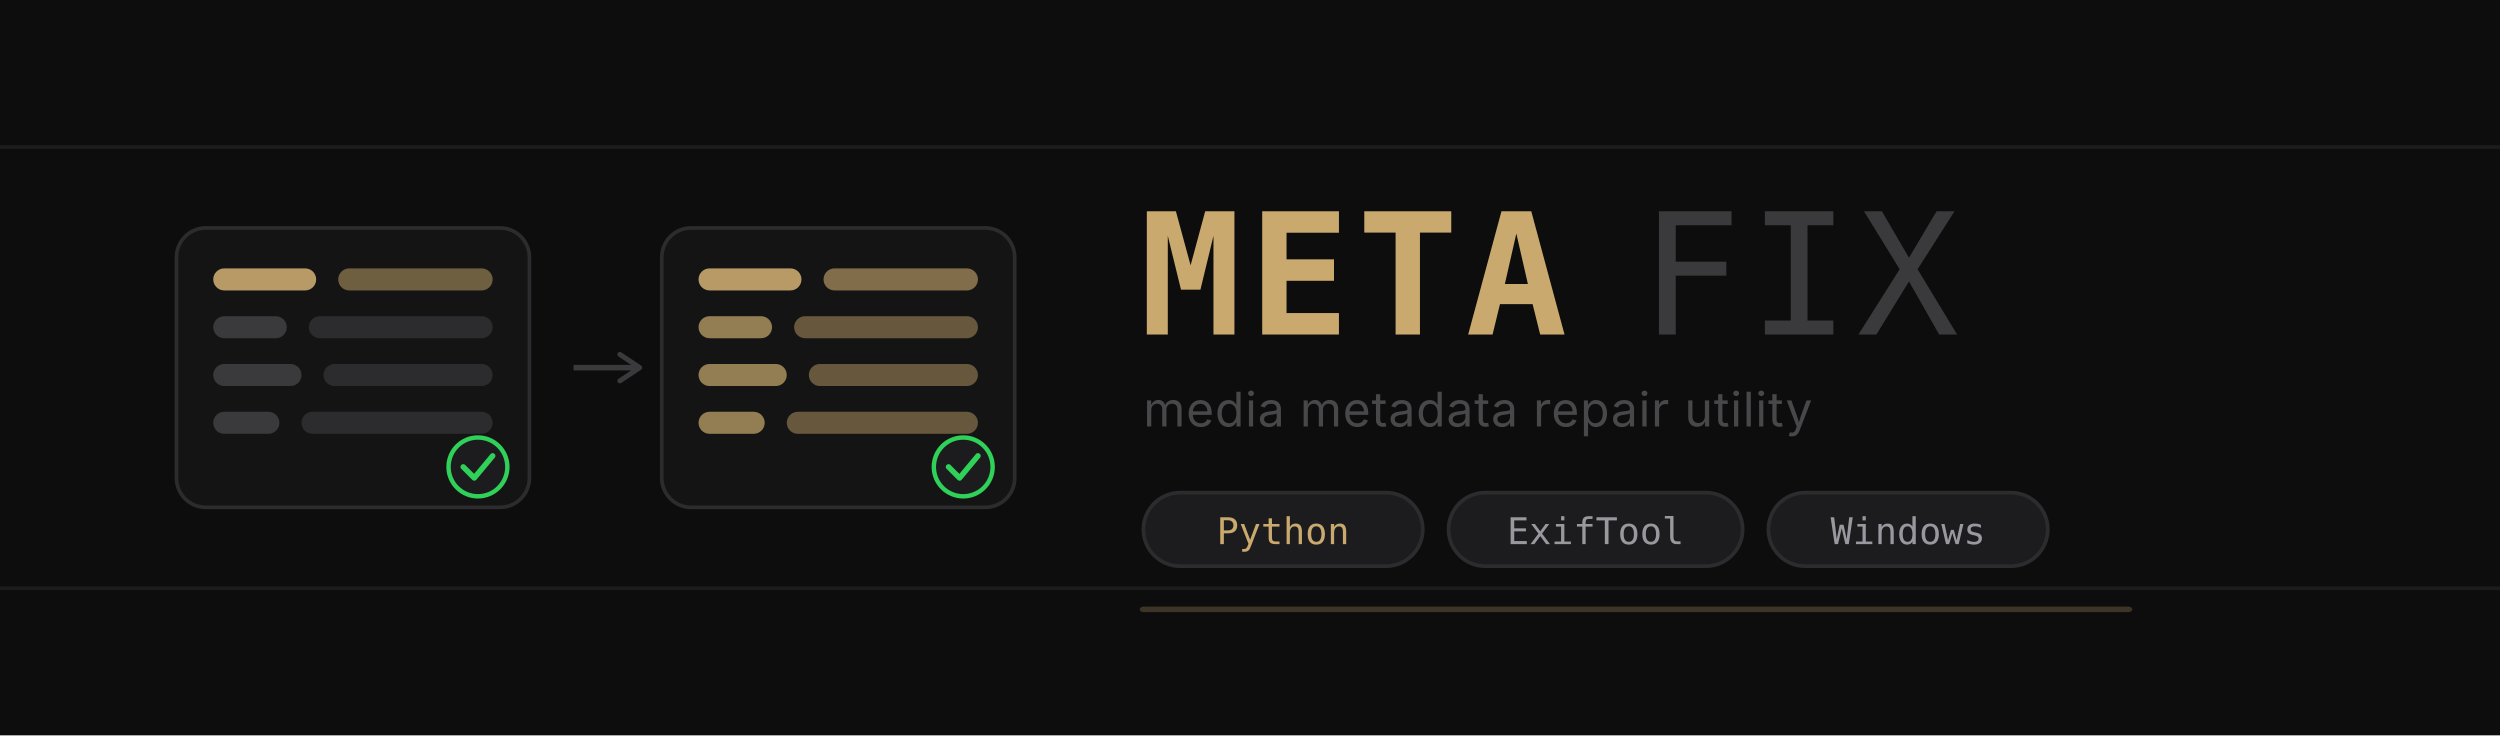
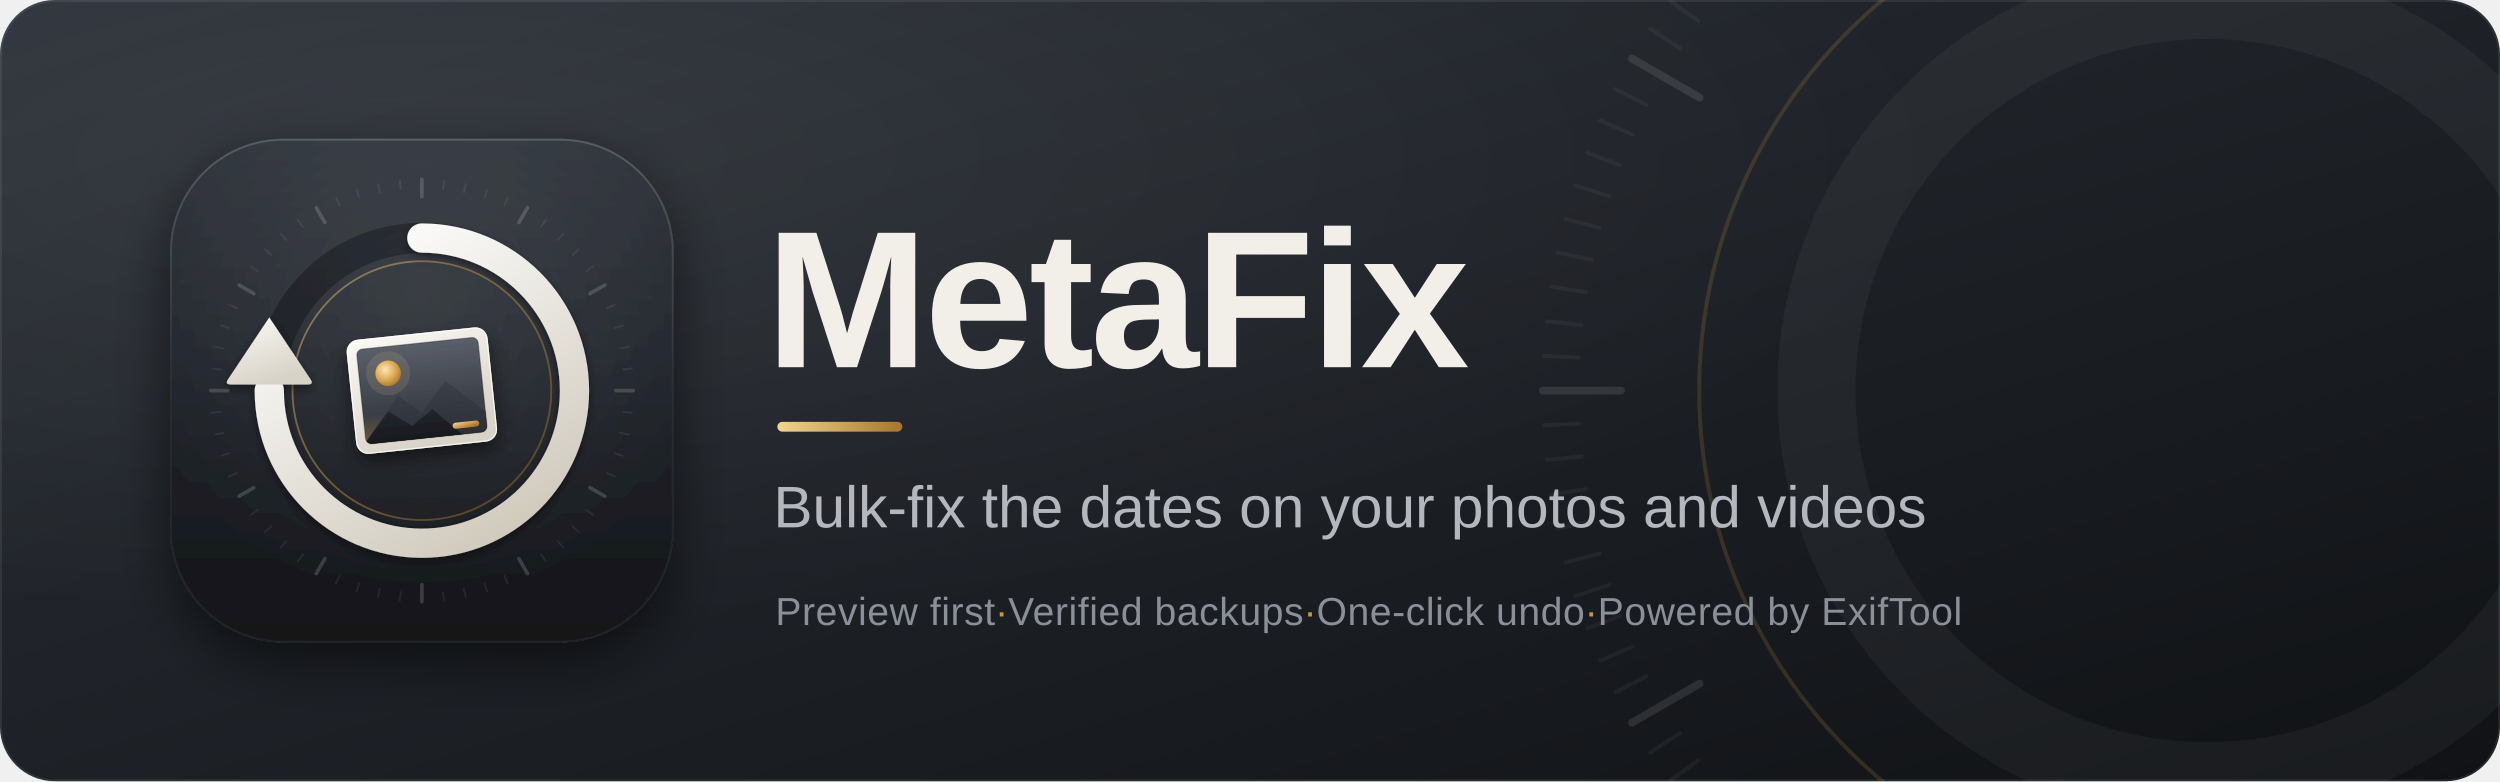
- <svg xmlns="http://www.w3.org/2000/svg" width="100%" viewBox="0 0 680 200" role="img">
-   <style>
-   .bg { fill: #0d0d0d; }
- </style>
-   <rect width="680" height="200" fill="#0d0d0d" />
-   <line x1="0" y1="40" x2="680" y2="40" stroke="#1c1c1e" stroke-width="1" />
-   <line x1="0" y1="160" x2="680" y2="160" stroke="#1c1c1e" stroke-width="1" />
-   <g transform="translate(48, 62)">
-     <rect x="0" y="0" width="96" height="76" rx="8" fill="#141414" stroke="#2c2c2e" stroke-width="1" />
-     <rect x="10" y="11" width="28" height="6" rx="3" fill="#c9a96e" opacity="0.9" />
-     <rect x="44" y="11" width="42" height="6" rx="3" fill="#c9a96e" opacity="0.5" />
-     <rect x="10" y="24" width="20" height="6" rx="3" fill="#3a3a3c" />
-     <rect x="36" y="24" width="50" height="6" rx="3" fill="#2c2c2e" />
-     <rect x="10" y="37" width="24" height="6" rx="3" fill="#3a3a3c" />
-     <rect x="40" y="37" width="46" height="6" rx="3" fill="#2c2c2e" />
-     <rect x="10" y="50" width="18" height="6" rx="3" fill="#3a3a3c" />
-     <rect x="34" y="50" width="52" height="6" rx="3" fill="#2c2c2e" />
-     <circle cx="82" cy="65" r="8" fill="#1c1c1e" stroke="#30d158" stroke-width="1.2" />
-     <path d="M78 65 L81 68 L86 62" stroke="#30d158" stroke-width="1.5" fill="none" stroke-linecap="round" stroke-linejoin="round" />
+ <svg xmlns="http://www.w3.org/2000/svg" width="1280" height="400" viewBox="0 0 1280 400" role="img" aria-labelledby="bt bd">
+   <defs>
+     <linearGradient id="bbg" x1="0" y1="0" x2="1" y2="1">
+       <stop offset="0" stop-color="#2B3038" />
+       <stop offset="1" stop-color="#101215" />
+     </linearGradient>
+     <radialGradient id="bglow" cx="0.18" cy="0.2" r="0.6">
+       <stop offset="0" stop-color="#FFFFFF" stop-opacity="0.07" />
+       <stop offset="1" stop-color="#FFFFFF" stop-opacity="0" />
+     </radialGradient>
+     <linearGradient id="bbrass" x1="0" y1="0" x2="1" y2="0">
+       <stop offset="0" stop-color="#F3D58E" />
+       <stop offset="1" stop-color="#A8752C" />
+     </linearGradient>
+     <filter id="bshadow" x="-20%" y="-20%" width="140%" height="150%">
+       <feDropShadow dx="0" dy="10" stdDeviation="14" flood-color="#000000" flood-opacity="0.55" />
+     </filter>
+     <clipPath id="bclip">
+       <rect width="1280" height="400" rx="28" />
+     </clipPath>
+   </defs>
+   <g clip-path="url(#bclip)">
+     <rect width="1280" height="400" fill="url(#bbg)" />
+     <rect width="1280" height="400" fill="url(#bglow)" />
+     <g>
+       <line x1="1130.0" y1="-100.0" x2="1130.0" y2="-140.0" stroke="#FFFFFF" stroke-opacity="0.1" stroke-width="4" stroke-linecap="round" />
+       <line x1="1146.9" y1="-121.6" x2="1147.8" y2="-139.5" stroke="#FFFFFF" stroke-opacity="0.045" stroke-width="2" stroke-linecap="round" />
+       <line x1="1163.7" y1="-120.2" x2="1165.5" y2="-138.1" stroke="#FFFFFF" stroke-opacity="0.045" stroke-width="2" stroke-linecap="round" />
+       <line x1="1180.4" y1="-118.0" x2="1183.2" y2="-135.8" stroke="#FFFFFF" stroke-opacity="0.045" stroke-width="2" stroke-linecap="round" />
+       <line x1="1196.9" y1="-115.0" x2="1200.7" y2="-132.6" stroke="#FFFFFF" stroke-opacity="0.045" stroke-width="2" stroke-linecap="round" />
+       <line x1="1213.3" y1="-111.0" x2="1218.0" y2="-128.4" stroke="#FFFFFF" stroke-opacity="0.045" stroke-width="2" stroke-linecap="round" />
+       <line x1="1229.5" y1="-106.2" x2="1235.1" y2="-123.4" stroke="#FFFFFF" stroke-opacity="0.045" stroke-width="2" stroke-linecap="round" />
+       <line x1="1245.4" y1="-100.6" x2="1251.8" y2="-117.4" stroke="#FFFFFF" stroke-opacity="0.045" stroke-width="2" stroke-linecap="round" />
+       <line x1="1261.0" y1="-94.2" x2="1268.3" y2="-110.6" stroke="#FFFFFF" stroke-opacity="0.045" stroke-width="2" stroke-linecap="round" />
+       <line x1="1276.2" y1="-86.9" x2="1284.4" y2="-102.9" stroke="#FFFFFF" stroke-opacity="0.045" stroke-width="2" stroke-linecap="round" />
+       <line x1="1280.0" y1="-59.8" x2="1300.0" y2="-94.4" stroke="#FFFFFF" stroke-opacity="0.1" stroke-width="4" stroke-linecap="round" />
+       <line x1="1305.4" y1="-70.1" x2="1315.2" y2="-85.1" stroke="#FFFFFF" stroke-opacity="0.045" stroke-width="2" stroke-linecap="round" />
+       <line x1="1319.3" y1="-60.5" x2="1329.8" y2="-75.1" stroke="#FFFFFF" stroke-opacity="0.045" stroke-width="2" stroke-linecap="round" />
+       <line x1="1332.6" y1="-50.2" x2="1344.0" y2="-64.2" stroke="#FFFFFF" stroke-opacity="0.045" stroke-width="2" stroke-linecap="round" />
+       <line x1="1345.5" y1="-39.3" x2="1357.5" y2="-52.7" stroke="#FFFFFF" stroke-opacity="0.045" stroke-width="2" stroke-linecap="round" />
+       <line x1="1357.7" y1="-27.7" x2="1370.4" y2="-40.4" stroke="#FFFFFF" stroke-opacity="0.045" stroke-width="2" stroke-linecap="round" />
+       <line x1="1369.3" y1="-15.5" x2="1382.7" y2="-27.5" stroke="#FFFFFF" stroke-opacity="0.045" stroke-width="2" stroke-linecap="round" />
+       <line x1="1380.2" y1="-2.6" x2="1394.2" y2="-14.0" stroke="#FFFFFF" stroke-opacity="0.045" stroke-width="2" stroke-linecap="round" />
+       <line x1="1390.5" y1="10.7" x2="1405.1" y2="0.2" stroke="#FFFFFF" stroke-opacity="0.045" stroke-width="2" stroke-linecap="round" />
+       <line x1="1400.1" y1="24.6" x2="1415.1" y2="14.8" stroke="#FFFFFF" stroke-opacity="0.045" stroke-width="2" stroke-linecap="round" />
+       <line x1="1389.8" y1="50.0" x2="1424.4" y2="30.0" stroke="#FFFFFF" stroke-opacity="0.1" stroke-width="4" stroke-linecap="round" />
+       <line x1="1416.9" y1="53.8" x2="1432.9" y2="45.6" stroke="#FFFFFF" stroke-opacity="0.045" stroke-width="2" stroke-linecap="round" />
+       <line x1="1424.2" y1="69.0" x2="1440.6" y2="61.7" stroke="#FFFFFF" stroke-opacity="0.045" stroke-width="2" stroke-linecap="round" />
+       <line x1="1430.6" y1="84.6" x2="1447.4" y2="78.2" stroke="#FFFFFF" stroke-opacity="0.045" stroke-width="2" stroke-linecap="round" />
+       <line x1="1436.2" y1="100.5" x2="1453.4" y2="94.9" stroke="#FFFFFF" stroke-opacity="0.045" stroke-width="2" stroke-linecap="round" />
+       <line x1="1441.0" y1="116.7" x2="1458.4" y2="112.0" stroke="#FFFFFF" stroke-opacity="0.045" stroke-width="2" stroke-linecap="round" />
+       <line x1="1445.0" y1="133.1" x2="1462.6" y2="129.3" stroke="#FFFFFF" stroke-opacity="0.045" stroke-width="2" stroke-linecap="round" />
+       <line x1="1448.0" y1="149.6" x2="1465.8" y2="146.8" stroke="#FFFFFF" stroke-opacity="0.045" stroke-width="2" stroke-linecap="round" />
+       <line x1="1450.2" y1="166.3" x2="1468.1" y2="164.5" stroke="#FFFFFF" stroke-opacity="0.045" stroke-width="2" stroke-linecap="round" />
+       <line x1="1451.6" y1="183.1" x2="1469.5" y2="182.2" stroke="#FFFFFF" stroke-opacity="0.045" stroke-width="2" stroke-linecap="round" />
+       <line x1="1430.0" y1="200.0" x2="1470.0" y2="200.0" stroke="#FFFFFF" stroke-opacity="0.1" stroke-width="4" stroke-linecap="round" />
+       <line x1="1451.6" y1="216.9" x2="1469.5" y2="217.8" stroke="#FFFFFF" stroke-opacity="0.045" stroke-width="2" stroke-linecap="round" />
+       <line x1="1450.2" y1="233.7" x2="1468.1" y2="235.5" stroke="#FFFFFF" stroke-opacity="0.045" stroke-width="2" stroke-linecap="round" />
+       <line x1="1448.0" y1="250.4" x2="1465.8" y2="253.2" stroke="#FFFFFF" stroke-opacity="0.045" stroke-width="2" stroke-linecap="round" />
+       <line x1="1445.0" y1="266.9" x2="1462.6" y2="270.7" stroke="#FFFFFF" stroke-opacity="0.045" stroke-width="2" stroke-linecap="round" />
+       <line x1="1441.0" y1="283.3" x2="1458.4" y2="288.0" stroke="#FFFFFF" stroke-opacity="0.045" stroke-width="2" stroke-linecap="round" />
+       <line x1="1436.2" y1="299.5" x2="1453.4" y2="305.1" stroke="#FFFFFF" stroke-opacity="0.045" stroke-width="2" stroke-linecap="round" />
+       <line x1="1430.6" y1="315.4" x2="1447.4" y2="321.8" stroke="#FFFFFF" stroke-opacity="0.045" stroke-width="2" stroke-linecap="round" />
+       <line x1="1424.2" y1="331.0" x2="1440.6" y2="338.3" stroke="#FFFFFF" stroke-opacity="0.045" stroke-width="2" stroke-linecap="round" />
+       <line x1="1416.9" y1="346.2" x2="1432.9" y2="354.4" stroke="#FFFFFF" stroke-opacity="0.045" stroke-width="2" stroke-linecap="round" />
+       <line x1="1389.8" y1="350.0" x2="1424.4" y2="370.0" stroke="#FFFFFF" stroke-opacity="0.1" stroke-width="4" stroke-linecap="round" />
+       <line x1="1400.1" y1="375.4" x2="1415.1" y2="385.2" stroke="#FFFFFF" stroke-opacity="0.045" stroke-width="2" stroke-linecap="round" />
+       <line x1="1390.5" y1="389.3" x2="1405.1" y2="399.8" stroke="#FFFFFF" stroke-opacity="0.045" stroke-width="2" stroke-linecap="round" />
+       <line x1="1380.2" y1="402.6" x2="1394.2" y2="414.0" stroke="#FFFFFF" stroke-opacity="0.045" stroke-width="2" stroke-linecap="round" />
+       <line x1="1369.3" y1="415.5" x2="1382.7" y2="427.5" stroke="#FFFFFF" stroke-opacity="0.045" stroke-width="2" stroke-linecap="round" />
+       <line x1="1357.7" y1="427.7" x2="1370.4" y2="440.4" stroke="#FFFFFF" stroke-opacity="0.045" stroke-width="2" stroke-linecap="round" />
+       <line x1="1345.5" y1="439.3" x2="1357.5" y2="452.7" stroke="#FFFFFF" stroke-opacity="0.045" stroke-width="2" stroke-linecap="round" />
+       <line x1="1332.6" y1="450.2" x2="1344.0" y2="464.2" stroke="#FFFFFF" stroke-opacity="0.045" stroke-width="2" stroke-linecap="round" />
+       <line x1="1319.3" y1="460.5" x2="1329.8" y2="475.1" stroke="#FFFFFF" stroke-opacity="0.045" stroke-width="2" stroke-linecap="round" />
+       <line x1="1305.4" y1="470.1" x2="1315.2" y2="485.1" stroke="#FFFFFF" stroke-opacity="0.045" stroke-width="2" stroke-linecap="round" />
+       <line x1="1280.0" y1="459.8" x2="1300.0" y2="494.4" stroke="#FFFFFF" stroke-opacity="0.1" stroke-width="4" stroke-linecap="round" />
+       <line x1="1276.2" y1="486.9" x2="1284.4" y2="502.9" stroke="#FFFFFF" stroke-opacity="0.045" stroke-width="2" stroke-linecap="round" />
+       <line x1="1261.0" y1="494.2" x2="1268.3" y2="510.6" stroke="#FFFFFF" stroke-opacity="0.045" stroke-width="2" stroke-linecap="round" />
+       <line x1="1245.4" y1="500.6" x2="1251.8" y2="517.4" stroke="#FFFFFF" stroke-opacity="0.045" stroke-width="2" stroke-linecap="round" />
+       <line x1="1229.5" y1="506.2" x2="1235.1" y2="523.4" stroke="#FFFFFF" stroke-opacity="0.045" stroke-width="2" stroke-linecap="round" />
+       <line x1="1213.3" y1="511.0" x2="1218.0" y2="528.4" stroke="#FFFFFF" stroke-opacity="0.045" stroke-width="2" stroke-linecap="round" />
+       <line x1="1196.9" y1="515.0" x2="1200.7" y2="532.6" stroke="#FFFFFF" stroke-opacity="0.045" stroke-width="2" stroke-linecap="round" />
+       <line x1="1180.4" y1="518.0" x2="1183.2" y2="535.8" stroke="#FFFFFF" stroke-opacity="0.045" stroke-width="2" stroke-linecap="round" />
+       <line x1="1163.7" y1="520.2" x2="1165.5" y2="538.1" stroke="#FFFFFF" stroke-opacity="0.045" stroke-width="2" stroke-linecap="round" />
+       <line x1="1146.9" y1="521.6" x2="1147.8" y2="539.5" stroke="#FFFFFF" stroke-opacity="0.045" stroke-width="2" stroke-linecap="round" />
+       <line x1="1130.0" y1="500.0" x2="1130.0" y2="540.0" stroke="#FFFFFF" stroke-opacity="0.1" stroke-width="4" stroke-linecap="round" />
+       <line x1="1113.1" y1="521.6" x2="1112.2" y2="539.5" stroke="#FFFFFF" stroke-opacity="0.045" stroke-width="2" stroke-linecap="round" />
+       <line x1="1096.3" y1="520.2" x2="1094.5" y2="538.1" stroke="#FFFFFF" stroke-opacity="0.045" stroke-width="2" stroke-linecap="round" />
+       <line x1="1079.6" y1="518.0" x2="1076.8" y2="535.8" stroke="#FFFFFF" stroke-opacity="0.045" stroke-width="2" stroke-linecap="round" />
+       <line x1="1063.1" y1="515.0" x2="1059.3" y2="532.6" stroke="#FFFFFF" stroke-opacity="0.045" stroke-width="2" stroke-linecap="round" />
+       <line x1="1046.7" y1="511.0" x2="1042.0" y2="528.4" stroke="#FFFFFF" stroke-opacity="0.045" stroke-width="2" stroke-linecap="round" />
+       <line x1="1030.5" y1="506.2" x2="1024.9" y2="523.4" stroke="#FFFFFF" stroke-opacity="0.045" stroke-width="2" stroke-linecap="round" />
+       <line x1="1014.6" y1="500.6" x2="1008.2" y2="517.4" stroke="#FFFFFF" stroke-opacity="0.045" stroke-width="2" stroke-linecap="round" />
+       <line x1="999.0" y1="494.2" x2="991.7" y2="510.6" stroke="#FFFFFF" stroke-opacity="0.045" stroke-width="2" stroke-linecap="round" />
+       <line x1="983.8" y1="486.9" x2="975.6" y2="502.9" stroke="#FFFFFF" stroke-opacity="0.045" stroke-width="2" stroke-linecap="round" />
+       <line x1="980.0" y1="459.8" x2="960.0" y2="494.4" stroke="#FFFFFF" stroke-opacity="0.1" stroke-width="4" stroke-linecap="round" />
+       <line x1="954.6" y1="470.1" x2="944.8" y2="485.1" stroke="#FFFFFF" stroke-opacity="0.045" stroke-width="2" stroke-linecap="round" />
+       <line x1="940.7" y1="460.5" x2="930.2" y2="475.1" stroke="#FFFFFF" stroke-opacity="0.045" stroke-width="2" stroke-linecap="round" />
+       <line x1="927.4" y1="450.2" x2="916.0" y2="464.2" stroke="#FFFFFF" stroke-opacity="0.045" stroke-width="2" stroke-linecap="round" />
+       <line x1="914.5" y1="439.3" x2="902.5" y2="452.7" stroke="#FFFFFF" stroke-opacity="0.045" stroke-width="2" stroke-linecap="round" />
+       <line x1="902.3" y1="427.7" x2="889.6" y2="440.4" stroke="#FFFFFF" stroke-opacity="0.045" stroke-width="2" stroke-linecap="round" />
+       <line x1="890.7" y1="415.5" x2="877.3" y2="427.5" stroke="#FFFFFF" stroke-opacity="0.045" stroke-width="2" stroke-linecap="round" />
+       <line x1="879.8" y1="402.6" x2="865.8" y2="414.0" stroke="#FFFFFF" stroke-opacity="0.045" stroke-width="2" stroke-linecap="round" />
+       <line x1="869.5" y1="389.3" x2="854.9" y2="399.8" stroke="#FFFFFF" stroke-opacity="0.045" stroke-width="2" stroke-linecap="round" />
+       <line x1="859.9" y1="375.4" x2="844.9" y2="385.2" stroke="#FFFFFF" stroke-opacity="0.045" stroke-width="2" stroke-linecap="round" />
+       <line x1="870.2" y1="350.0" x2="835.6" y2="370.0" stroke="#FFFFFF" stroke-opacity="0.1" stroke-width="4" stroke-linecap="round" />
+       <line x1="843.1" y1="346.2" x2="827.1" y2="354.4" stroke="#FFFFFF" stroke-opacity="0.045" stroke-width="2" stroke-linecap="round" />
+       <line x1="835.8" y1="331.0" x2="819.4" y2="338.3" stroke="#FFFFFF" stroke-opacity="0.045" stroke-width="2" stroke-linecap="round" />
+       <line x1="829.4" y1="315.4" x2="812.6" y2="321.8" stroke="#FFFFFF" stroke-opacity="0.045" stroke-width="2" stroke-linecap="round" />
+       <line x1="823.8" y1="299.5" x2="806.6" y2="305.1" stroke="#FFFFFF" stroke-opacity="0.045" stroke-width="2" stroke-linecap="round" />
+       <line x1="819.0" y1="283.3" x2="801.6" y2="288.0" stroke="#FFFFFF" stroke-opacity="0.045" stroke-width="2" stroke-linecap="round" />
+       <line x1="815.0" y1="266.9" x2="797.4" y2="270.7" stroke="#FFFFFF" stroke-opacity="0.045" stroke-width="2" stroke-linecap="round" />
+       <line x1="812.0" y1="250.4" x2="794.2" y2="253.2" stroke="#FFFFFF" stroke-opacity="0.045" stroke-width="2" stroke-linecap="round" />
+       <line x1="809.8" y1="233.7" x2="791.9" y2="235.5" stroke="#FFFFFF" stroke-opacity="0.045" stroke-width="2" stroke-linecap="round" />
+       <line x1="808.4" y1="216.9" x2="790.5" y2="217.8" stroke="#FFFFFF" stroke-opacity="0.045" stroke-width="2" stroke-linecap="round" />
+       <line x1="830.0" y1="200.0" x2="790.0" y2="200.0" stroke="#FFFFFF" stroke-opacity="0.1" stroke-width="4" stroke-linecap="round" />
+       <line x1="808.4" y1="183.1" x2="790.5" y2="182.2" stroke="#FFFFFF" stroke-opacity="0.045" stroke-width="2" stroke-linecap="round" />
+       <line x1="809.8" y1="166.3" x2="791.9" y2="164.5" stroke="#FFFFFF" stroke-opacity="0.045" stroke-width="2" stroke-linecap="round" />
+       <line x1="812.0" y1="149.6" x2="794.2" y2="146.8" stroke="#FFFFFF" stroke-opacity="0.045" stroke-width="2" stroke-linecap="round" />
+       <line x1="815.0" y1="133.1" x2="797.4" y2="129.3" stroke="#FFFFFF" stroke-opacity="0.045" stroke-width="2" stroke-linecap="round" />
+       <line x1="819.0" y1="116.7" x2="801.6" y2="112.0" stroke="#FFFFFF" stroke-opacity="0.045" stroke-width="2" stroke-linecap="round" />
+       <line x1="823.8" y1="100.5" x2="806.6" y2="94.9" stroke="#FFFFFF" stroke-opacity="0.045" stroke-width="2" stroke-linecap="round" />
+       <line x1="829.4" y1="84.6" x2="812.6" y2="78.2" stroke="#FFFFFF" stroke-opacity="0.045" stroke-width="2" stroke-linecap="round" />
+       <line x1="835.8" y1="69.0" x2="819.4" y2="61.7" stroke="#FFFFFF" stroke-opacity="0.045" stroke-width="2" stroke-linecap="round" />
+       <line x1="843.1" y1="53.8" x2="827.1" y2="45.6" stroke="#FFFFFF" stroke-opacity="0.045" stroke-width="2" stroke-linecap="round" />
+       <line x1="870.2" y1="50.0" x2="835.6" y2="30.0" stroke="#FFFFFF" stroke-opacity="0.1" stroke-width="4" stroke-linecap="round" />
+       <line x1="859.9" y1="24.6" x2="844.9" y2="14.8" stroke="#FFFFFF" stroke-opacity="0.045" stroke-width="2" stroke-linecap="round" />
+       <line x1="869.5" y1="10.7" x2="854.9" y2="0.2" stroke="#FFFFFF" stroke-opacity="0.045" stroke-width="2" stroke-linecap="round" />
+       <line x1="879.8" y1="-2.6" x2="865.8" y2="-14.0" stroke="#FFFFFF" stroke-opacity="0.045" stroke-width="2" stroke-linecap="round" />
+       <line x1="890.7" y1="-15.5" x2="877.3" y2="-27.5" stroke="#FFFFFF" stroke-opacity="0.045" stroke-width="2" stroke-linecap="round" />
+       <line x1="902.3" y1="-27.7" x2="889.6" y2="-40.4" stroke="#FFFFFF" stroke-opacity="0.045" stroke-width="2" stroke-linecap="round" />
+       <line x1="914.5" y1="-39.3" x2="902.5" y2="-52.7" stroke="#FFFFFF" stroke-opacity="0.045" stroke-width="2" stroke-linecap="round" />
+       <line x1="927.4" y1="-50.2" x2="916.0" y2="-64.2" stroke="#FFFFFF" stroke-opacity="0.045" stroke-width="2" stroke-linecap="round" />
+       <line x1="940.7" y1="-60.5" x2="930.2" y2="-75.1" stroke="#FFFFFF" stroke-opacity="0.045" stroke-width="2" stroke-linecap="round" />
+       <line x1="954.6" y1="-70.1" x2="944.8" y2="-85.1" stroke="#FFFFFF" stroke-opacity="0.045" stroke-width="2" stroke-linecap="round" />
+       <line x1="980.0" y1="-59.8" x2="960.0" y2="-94.4" stroke="#FFFFFF" stroke-opacity="0.1" stroke-width="4" stroke-linecap="round" />
+       <line x1="983.8" y1="-86.9" x2="975.6" y2="-102.9" stroke="#FFFFFF" stroke-opacity="0.045" stroke-width="2" stroke-linecap="round" />
+       <line x1="999.0" y1="-94.2" x2="991.7" y2="-110.6" stroke="#FFFFFF" stroke-opacity="0.045" stroke-width="2" stroke-linecap="round" />
+       <line x1="1014.6" y1="-100.6" x2="1008.2" y2="-117.4" stroke="#FFFFFF" stroke-opacity="0.045" stroke-width="2" stroke-linecap="round" />
+       <line x1="1030.5" y1="-106.2" x2="1024.9" y2="-123.4" stroke="#FFFFFF" stroke-opacity="0.045" stroke-width="2" stroke-linecap="round" />
+       <line x1="1046.7" y1="-111.0" x2="1042.0" y2="-128.4" stroke="#FFFFFF" stroke-opacity="0.045" stroke-width="2" stroke-linecap="round" />
+       <line x1="1063.1" y1="-115.0" x2="1059.3" y2="-132.6" stroke="#FFFFFF" stroke-opacity="0.045" stroke-width="2" stroke-linecap="round" />
+       <line x1="1079.6" y1="-118.0" x2="1076.8" y2="-135.8" stroke="#FFFFFF" stroke-opacity="0.045" stroke-width="2" stroke-linecap="round" />
+       <line x1="1096.3" y1="-120.2" x2="1094.5" y2="-138.1" stroke="#FFFFFF" stroke-opacity="0.045" stroke-width="2" stroke-linecap="round" />
+       <line x1="1113.1" y1="-121.6" x2="1112.2" y2="-139.5" stroke="#FFFFFF" stroke-opacity="0.045" stroke-width="2" stroke-linecap="round" />
+     </g>
+     <circle cx="1130" cy="200" r="260" fill="none" stroke="#C9973F" stroke-opacity="0.18" stroke-width="2" />
+     <circle cx="1130" cy="200" r="200" fill="none" stroke="#FFFFFF" stroke-opacity="0.04" stroke-width="40" />
+     <rect x="0.5" y="0.5" width="1279" height="399" rx="27.5" fill="none" stroke="#FFFFFF" stroke-opacity="0.08" />
  </g>
-   <defs>
-     <marker id="arr" viewBox="0 0 10 10" refX="8" refY="5" markerWidth="6" markerHeight="6" orient="auto-start-reverse">
-       <path d="M2 1L8 5L2 9" fill="none" stroke="#3a3a3c" stroke-width="1.5" stroke-linecap="round" stroke-linejoin="round" />
-     </marker>
-   </defs>
-   <path d="M156 100 L174 100" stroke="#3a3a3c" stroke-width="1.5" fill="none" marker-end="url(#arr)" />
-   <g transform="translate(180, 62)">
-     <rect x="0" y="0" width="96" height="76" rx="8" fill="#141414" stroke="#2c2c2e" stroke-width="1" />
-     <rect x="10" y="11" width="28" height="6" rx="3" fill="#c9a96e" opacity="0.9" />
-     <rect x="44" y="11" width="42" height="6" rx="3" fill="#c9a96e" opacity="0.6" />
-     <rect x="10" y="24" width="20" height="6" rx="3" fill="#c9a96e" opacity="0.7" />
-     <rect x="36" y="24" width="50" height="6" rx="3" fill="#c9a96e" opacity="0.45" />
-     <rect x="10" y="37" width="24" height="6" rx="3" fill="#c9a96e" opacity="0.7" />
-     <rect x="40" y="37" width="46" height="6" rx="3" fill="#c9a96e" opacity="0.45" />
-     <rect x="10" y="50" width="18" height="6" rx="3" fill="#c9a96e" opacity="0.7" />
-     <rect x="34" y="50" width="52" height="6" rx="3" fill="#c9a96e" opacity="0.45" />
-     <circle cx="82" cy="65" r="8" fill="#1c1c1e" stroke="#30d158" stroke-width="1.2" />
-     <path d="M78 65 L81 68 L86 62" stroke="#30d158" stroke-width="1.5" fill="none" stroke-linecap="round" stroke-linejoin="round" />
+   <g filter="url(#bshadow)">
+     <svg x="56" y="40" width="320" height="320" viewBox="0 0 1024 1024">
+       <defs>
+         <linearGradient id="body" x1="0" y1="0" x2="0" y2="1">
+           <stop offset="0" stop-color="#30353D" />
+           <stop offset="1" stop-color="#121418" />
+         </linearGradient>
+         <radialGradient id="glow" cx="0.5" cy="0.32" r="0.6">
+           <stop offset="0" stop-color="#FFFFFF" stop-opacity="0.09" />
+           <stop offset="1" stop-color="#FFFFFF" stop-opacity="0" />
+         </radialGradient>
+         <linearGradient id="rim" x1="0" y1="0" x2="0" y2="1">
+           <stop offset="0" stop-color="#FFFFFF" stop-opacity="0.18" />
+           <stop offset="0.5" stop-color="#FFFFFF" stop-opacity="0.03" />
+           <stop offset="1" stop-color="#FFFFFF" stop-opacity="0.06" />
+         </linearGradient>
+         <linearGradient id="bone" x1="0" y1="0" x2="0.4" y2="1">
+           <stop offset="0" stop-color="#FBFAF6" />
+           <stop offset="1" stop-color="#D8D3C7" />
+         </linearGradient>
+         <linearGradient id="arrow" x1="0.2" y1="0" x2="0.8" y2="1" gradientUnits="objectBoundingBox">
+           <stop offset="0" stop-color="#FFFFFF" />
+           <stop offset="1" stop-color="#CFC9BB" />
+         </linearGradient>
+         <linearGradient id="brass" x1="0" y1="0" x2="1" y2="1">
+           <stop offset="0" stop-color="#F3D58E" />
+           <stop offset="0.55" stop-color="#C9973F" />
+           <stop offset="1" stop-color="#8E6224" />
+         </linearGradient>
+         <linearGradient id="sky" x1="0" y1="0" x2="0" y2="1">
+           <stop offset="0" stop-color="#5A5F69" />
+           <stop offset="0.7" stop-color="#3A3E46" />
+           <stop offset="1" stop-color="#6E5A3A" />
+         </linearGradient>
+         <radialGradient id="sun" cx="0.4" cy="0.35" r="0.7">
+           <stop offset="0" stop-color="#FCE7B0" />
+           <stop offset="0.6" stop-color="#D9A84E" />
+           <stop offset="1" stop-color="#A8752C" />
+         </radialGradient>
+         <linearGradient id="hillBack" x1="0" y1="0" x2="0" y2="1">
+           <stop offset="0" stop-color="#3B4049" />
+           <stop offset="1" stop-color="#2A2E35" />
+         </linearGradient>
+         <linearGradient id="hillFront" x1="0" y1="0" x2="0" y2="1">
+           <stop offset="0" stop-color="#23262C" />
+           <stop offset="1" stop-color="#15171B" />
+         </linearGradient>
+         <clipPath id="photo">
+           <rect x="412" y="434" width="200" height="156" rx="10" />
+         </clipPath>
+         <filter id="shadow" x="-30%" y="-30%" width="160%" height="170%">
+           <feDropShadow dx="0" dy="14" stdDeviation="16" flood-color="#000000" flood-opacity="0.5" />
+         </filter>
+         <filter id="soft" x="-20%" y="-20%" width="140%" height="140%">
+           <feDropShadow dx="0" dy="6" stdDeviation="8" flood-color="#000000" flood-opacity="0.45" />
+         </filter>
+       </defs>
+       <rect x="100" y="100" width="824" height="824" rx="185" fill="url(#body)" />
+       <rect x="100" y="100" width="824" height="824" rx="185" fill="url(#glow)" />
+       <g>
+         <line x1="512.0" y1="194.0" x2="512.0" y2="166.0" stroke="#FFFFFF" stroke-opacity="0.16" stroke-width="6" stroke-linecap="round" />
+         <line x1="546.7" y1="181.8" x2="548.2" y2="167.9" stroke="#FFFFFF" stroke-opacity="0.07" stroke-width="3" stroke-linecap="round" />
+         <line x1="581.0" y1="187.3" x2="583.9" y2="173.6" stroke="#FFFFFF" stroke-opacity="0.07" stroke-width="3" stroke-linecap="round" />
+         <line x1="614.6" y1="196.2" x2="618.9" y2="182.9" stroke="#FFFFFF" stroke-opacity="0.07" stroke-width="3" stroke-linecap="round" />
+         <line x1="647.0" y1="208.7" x2="652.7" y2="195.9" stroke="#FFFFFF" stroke-opacity="0.07" stroke-width="3" stroke-linecap="round" />
+         <line x1="671.0" y1="236.6" x2="685.0" y2="212.4" stroke="#FFFFFF" stroke-opacity="0.16" stroke-width="6" stroke-linecap="round" />
+         <line x1="707.1" y1="243.4" x2="715.4" y2="232.1" stroke="#FFFFFF" stroke-opacity="0.07" stroke-width="3" stroke-linecap="round" />
+         <line x1="734.2" y1="265.3" x2="743.5" y2="254.9" stroke="#FFFFFF" stroke-opacity="0.07" stroke-width="3" stroke-linecap="round" />
+         <line x1="758.7" y1="289.8" x2="769.1" y2="280.5" stroke="#FFFFFF" stroke-opacity="0.07" stroke-width="3" stroke-linecap="round" />
+         <line x1="780.6" y1="316.9" x2="791.9" y2="308.6" stroke="#FFFFFF" stroke-opacity="0.07" stroke-width="3" stroke-linecap="round" />
+         <line x1="787.4" y1="353.0" x2="811.6" y2="339.0" stroke="#FFFFFF" stroke-opacity="0.16" stroke-width="6" stroke-linecap="round" />
+         <line x1="815.3" y1="377.0" x2="828.1" y2="371.3" stroke="#FFFFFF" stroke-opacity="0.07" stroke-width="3" stroke-linecap="round" />
+         <line x1="827.8" y1="409.4" x2="841.1" y2="405.1" stroke="#FFFFFF" stroke-opacity="0.07" stroke-width="3" stroke-linecap="round" />
+         <line x1="836.7" y1="443.0" x2="850.4" y2="440.1" stroke="#FFFFFF" stroke-opacity="0.07" stroke-width="3" stroke-linecap="round" />
+         <line x1="842.2" y1="477.3" x2="856.1" y2="475.8" stroke="#FFFFFF" stroke-opacity="0.07" stroke-width="3" stroke-linecap="round" />
+         <line x1="830.0" y1="512.0" x2="858.0" y2="512.0" stroke="#FFFFFF" stroke-opacity="0.16" stroke-width="6" stroke-linecap="round" />
+         <line x1="842.2" y1="546.7" x2="856.1" y2="548.2" stroke="#FFFFFF" stroke-opacity="0.07" stroke-width="3" stroke-linecap="round" />
+         <line x1="836.7" y1="581.0" x2="850.4" y2="583.9" stroke="#FFFFFF" stroke-opacity="0.07" stroke-width="3" stroke-linecap="round" />
+         <line x1="827.8" y1="614.6" x2="841.1" y2="618.9" stroke="#FFFFFF" stroke-opacity="0.07" stroke-width="3" stroke-linecap="round" />
+         <line x1="815.3" y1="647.0" x2="828.1" y2="652.7" stroke="#FFFFFF" stroke-opacity="0.07" stroke-width="3" stroke-linecap="round" />
+         <line x1="787.4" y1="671.0" x2="811.6" y2="685.0" stroke="#FFFFFF" stroke-opacity="0.16" stroke-width="6" stroke-linecap="round" />
+         <line x1="780.6" y1="707.1" x2="791.9" y2="715.4" stroke="#FFFFFF" stroke-opacity="0.07" stroke-width="3" stroke-linecap="round" />
+         <line x1="758.7" y1="734.2" x2="769.1" y2="743.5" stroke="#FFFFFF" stroke-opacity="0.07" stroke-width="3" stroke-linecap="round" />
+         <line x1="734.2" y1="758.7" x2="743.5" y2="769.1" stroke="#FFFFFF" stroke-opacity="0.07" stroke-width="3" stroke-linecap="round" />
+         <line x1="707.1" y1="780.6" x2="715.4" y2="791.9" stroke="#FFFFFF" stroke-opacity="0.07" stroke-width="3" stroke-linecap="round" />
+         <line x1="671.0" y1="787.4" x2="685.0" y2="811.6" stroke="#FFFFFF" stroke-opacity="0.16" stroke-width="6" stroke-linecap="round" />
+         <line x1="647.0" y1="815.3" x2="652.7" y2="828.1" stroke="#FFFFFF" stroke-opacity="0.07" stroke-width="3" stroke-linecap="round" />
+         <line x1="614.6" y1="827.8" x2="618.9" y2="841.1" stroke="#FFFFFF" stroke-opacity="0.07" stroke-width="3" stroke-linecap="round" />
+         <line x1="581.0" y1="836.7" x2="583.9" y2="850.4" stroke="#FFFFFF" stroke-opacity="0.07" stroke-width="3" stroke-linecap="round" />
+         <line x1="546.7" y1="842.2" x2="548.2" y2="856.1" stroke="#FFFFFF" stroke-opacity="0.07" stroke-width="3" stroke-linecap="round" />
+         <line x1="512.0" y1="830.0" x2="512.0" y2="858.0" stroke="#FFFFFF" stroke-opacity="0.16" stroke-width="6" stroke-linecap="round" />
+         <line x1="477.3" y1="842.2" x2="475.8" y2="856.1" stroke="#FFFFFF" stroke-opacity="0.07" stroke-width="3" stroke-linecap="round" />
+         <line x1="443.0" y1="836.7" x2="440.1" y2="850.4" stroke="#FFFFFF" stroke-opacity="0.07" stroke-width="3" stroke-linecap="round" />
+         <line x1="409.4" y1="827.8" x2="405.1" y2="841.1" stroke="#FFFFFF" stroke-opacity="0.07" stroke-width="3" stroke-linecap="round" />
+         <line x1="377.0" y1="815.3" x2="371.3" y2="828.1" stroke="#FFFFFF" stroke-opacity="0.07" stroke-width="3" stroke-linecap="round" />
+         <line x1="353.0" y1="787.4" x2="339.0" y2="811.6" stroke="#FFFFFF" stroke-opacity="0.16" stroke-width="6" stroke-linecap="round" />
+         <line x1="316.9" y1="780.6" x2="308.6" y2="791.9" stroke="#FFFFFF" stroke-opacity="0.07" stroke-width="3" stroke-linecap="round" />
+         <line x1="289.8" y1="758.7" x2="280.5" y2="769.1" stroke="#FFFFFF" stroke-opacity="0.07" stroke-width="3" stroke-linecap="round" />
+         <line x1="265.3" y1="734.2" x2="254.9" y2="743.5" stroke="#FFFFFF" stroke-opacity="0.07" stroke-width="3" stroke-linecap="round" />
+         <line x1="243.4" y1="707.1" x2="232.1" y2="715.4" stroke="#FFFFFF" stroke-opacity="0.07" stroke-width="3" stroke-linecap="round" />
+         <line x1="236.6" y1="671.0" x2="212.4" y2="685.0" stroke="#FFFFFF" stroke-opacity="0.16" stroke-width="6" stroke-linecap="round" />
+         <line x1="208.7" y1="647.0" x2="195.9" y2="652.7" stroke="#FFFFFF" stroke-opacity="0.07" stroke-width="3" stroke-linecap="round" />
+         <line x1="196.2" y1="614.6" x2="182.9" y2="618.9" stroke="#FFFFFF" stroke-opacity="0.07" stroke-width="3" stroke-linecap="round" />
+         <line x1="187.3" y1="581.0" x2="173.6" y2="583.9" stroke="#FFFFFF" stroke-opacity="0.07" stroke-width="3" stroke-linecap="round" />
+         <line x1="181.8" y1="546.7" x2="167.9" y2="548.2" stroke="#FFFFFF" stroke-opacity="0.07" stroke-width="3" stroke-linecap="round" />
+         <line x1="194.0" y1="512.0" x2="166.0" y2="512.0" stroke="#FFFFFF" stroke-opacity="0.16" stroke-width="6" stroke-linecap="round" />
+         <line x1="181.8" y1="477.3" x2="167.9" y2="475.8" stroke="#FFFFFF" stroke-opacity="0.07" stroke-width="3" stroke-linecap="round" />
+         <line x1="187.3" y1="443.0" x2="173.6" y2="440.1" stroke="#FFFFFF" stroke-opacity="0.07" stroke-width="3" stroke-linecap="round" />
+         <line x1="196.2" y1="409.4" x2="182.9" y2="405.1" stroke="#FFFFFF" stroke-opacity="0.07" stroke-width="3" stroke-linecap="round" />
+         <line x1="208.7" y1="377.0" x2="195.9" y2="371.3" stroke="#FFFFFF" stroke-opacity="0.07" stroke-width="3" stroke-linecap="round" />
+         <line x1="236.6" y1="353.0" x2="212.4" y2="339.0" stroke="#FFFFFF" stroke-opacity="0.16" stroke-width="6" stroke-linecap="round" />
+         <line x1="243.4" y1="316.9" x2="232.1" y2="308.6" stroke="#FFFFFF" stroke-opacity="0.07" stroke-width="3" stroke-linecap="round" />
+         <line x1="265.3" y1="289.8" x2="254.9" y2="280.5" stroke="#FFFFFF" stroke-opacity="0.07" stroke-width="3" stroke-linecap="round" />
+         <line x1="289.8" y1="265.3" x2="280.5" y2="254.9" stroke="#FFFFFF" stroke-opacity="0.07" stroke-width="3" stroke-linecap="round" />
+         <line x1="316.9" y1="243.4" x2="308.6" y2="232.1" stroke="#FFFFFF" stroke-opacity="0.07" stroke-width="3" stroke-linecap="round" />
+         <line x1="353.0" y1="236.6" x2="339.0" y2="212.4" stroke="#FFFFFF" stroke-opacity="0.16" stroke-width="6" stroke-linecap="round" />
+         <line x1="377.0" y1="208.7" x2="371.3" y2="195.9" stroke="#FFFFFF" stroke-opacity="0.07" stroke-width="3" stroke-linecap="round" />
+         <line x1="409.4" y1="196.2" x2="405.1" y2="182.9" stroke="#FFFFFF" stroke-opacity="0.07" stroke-width="3" stroke-linecap="round" />
+         <line x1="443.0" y1="187.3" x2="440.1" y2="173.6" stroke="#FFFFFF" stroke-opacity="0.07" stroke-width="3" stroke-linecap="round" />
+         <line x1="477.3" y1="181.8" x2="475.8" y2="167.9" stroke="#FFFFFF" stroke-opacity="0.07" stroke-width="3" stroke-linecap="round" />
+       </g>
+       <circle cx="512" cy="512" r="250" fill="none" stroke="#000000" stroke-opacity="0.28" stroke-width="50" />
+       <circle cx="512" cy="512" r="212" fill="none" stroke="url(#brass)" stroke-opacity="0.45" stroke-width="3" />
+       <g filter="url(#soft)">
+         <path d="M512 262 A250 250 0 1 1 262 512" fill="none" stroke="url(#arrow)" stroke-width="48" stroke-linecap="round" />
+         <path d="M262 392 L330 494 Q335 502 325 502 L199 502 Q189 502 194 494 Z" fill="url(#bone)" />
+       </g>
+       <g transform="rotate(-6 512 512)">
+         <g filter="url(#shadow)">
+           <rect x="396" y="418" width="232" height="188" rx="20" fill="url(#bone)" />
+         </g>
+         <rect x="397" y="419" width="230" height="186" rx="19" fill="none" stroke="#FFFFFF" stroke-opacity="0.8" stroke-width="2" />
+         <g clip-path="url(#photo)">
+           <rect x="412" y="434" width="200" height="156" fill="url(#sky)" />
+           <circle cx="460" cy="478" r="36" fill="#F3D58E" fill-opacity="0.12" />
+           <circle cx="460" cy="478" r="21" fill="url(#sun)" />
+           <path d="M400 600 L472 516 L508 548 L552 500 L624 568 L624 600 Z" fill="url(#hillBack)" />
+           <path d="M400 600 L454 540 L490 568 L526 544 L580 600 Z" fill="url(#hillFront)" />
+           <rect x="556" y="570" width="44" height="10" rx="5" fill="url(#brass)" />
+         </g>
+         <rect x="412" y="434" width="200" height="156" rx="10" fill="none" stroke="#000000" stroke-opacity="0.25" stroke-width="2" />
+       </g>
+       <rect x="101" y="101" width="822" height="822" rx="184" fill="none" stroke="url(#rim)" stroke-width="3" />
+     </svg>
  </g>
-   <text x="310" y="91" font-family="'IBM Plex Mono', monospace" font-size="46" font-weight="600" fill="#c9a96e" letter-spacing="0.04em">META</text>
-   <text x="446" y="91" font-family="'IBM Plex Mono', monospace" font-size="46" font-weight="400" fill="#3a3a3c" letter-spacing="0.04em">FIX</text>
-   <text x="311" y="116" font-family="-apple-system, 'Inter', sans-serif" font-size="13" font-weight="400" fill="#48484a" letter-spacing="0.02em">media metadata repair utility</text>
-   <g transform="translate(311, 134)">
-     <rect x="0" y="0" width="76" height="20" rx="10" fill="#1c1c1e" stroke="#2c2c2e" stroke-width="1" />
-     <text x="38" y="14" font-family="'IBM Plex Mono', monospace" font-size="10" font-weight="500" fill="#c9a96e" text-anchor="middle">Python</text>
-   </g>
-   <g transform="translate(394, 134)">
-     <rect x="0" y="0" width="80" height="20" rx="10" fill="#1c1c1e" stroke="#2c2c2e" stroke-width="1" />
-     <text x="40" y="14" font-family="'IBM Plex Mono', monospace" font-size="10" font-weight="500" fill="#98989e" text-anchor="middle">ExifTool</text>
-   </g>
-   <g transform="translate(481, 134)">
-     <rect x="0" y="0" width="76" height="20" rx="10" fill="#1c1c1e" stroke="#2c2c2e" stroke-width="1" />
-     <text x="38" y="14" font-family="'IBM Plex Mono', monospace" font-size="10" font-weight="500" fill="#98989e" text-anchor="middle">Windows</text>
-   </g>
-   <rect x="310" y="165" width="270" height="1.5" rx="1" fill="#c9a96e" opacity="0.25" />
+   <text x="392" y="188" font-family="'Segoe UI Variable Display','Segoe UI',-apple-system,BlinkMacSystemFont,'Helvetica Neue',Arial,sans-serif" font-size="100" font-weight="600" letter-spacing="-2" fill="#F2EFE8">MetaFix</text>
+   <rect x="398" y="216" width="64" height="5" rx="2.5" fill="url(#bbrass)" />
+   <text x="396" y="270" font-family="'Segoe UI Variable Display','Segoe UI',-apple-system,BlinkMacSystemFont,'Helvetica Neue',Arial,sans-serif" font-size="30" fill="#B4B7BE">Bulk-fix the dates on your photos and videos</text>
+   <text x="397" y="320" font-family="'Segoe UI Variable Display','Segoe UI',-apple-system,BlinkMacSystemFont,'Helvetica Neue',Arial,sans-serif" font-size="20" letter-spacing="0.3" fill="#8A8F98">Preview first<tspan fill="#C9973F">  ·  </tspan>Verified backups<tspan fill="#C9973F">  ·  </tspan>One-click undo<tspan fill="#C9973F">  ·  </tspan>Powered by ExifTool</text>
</svg>
